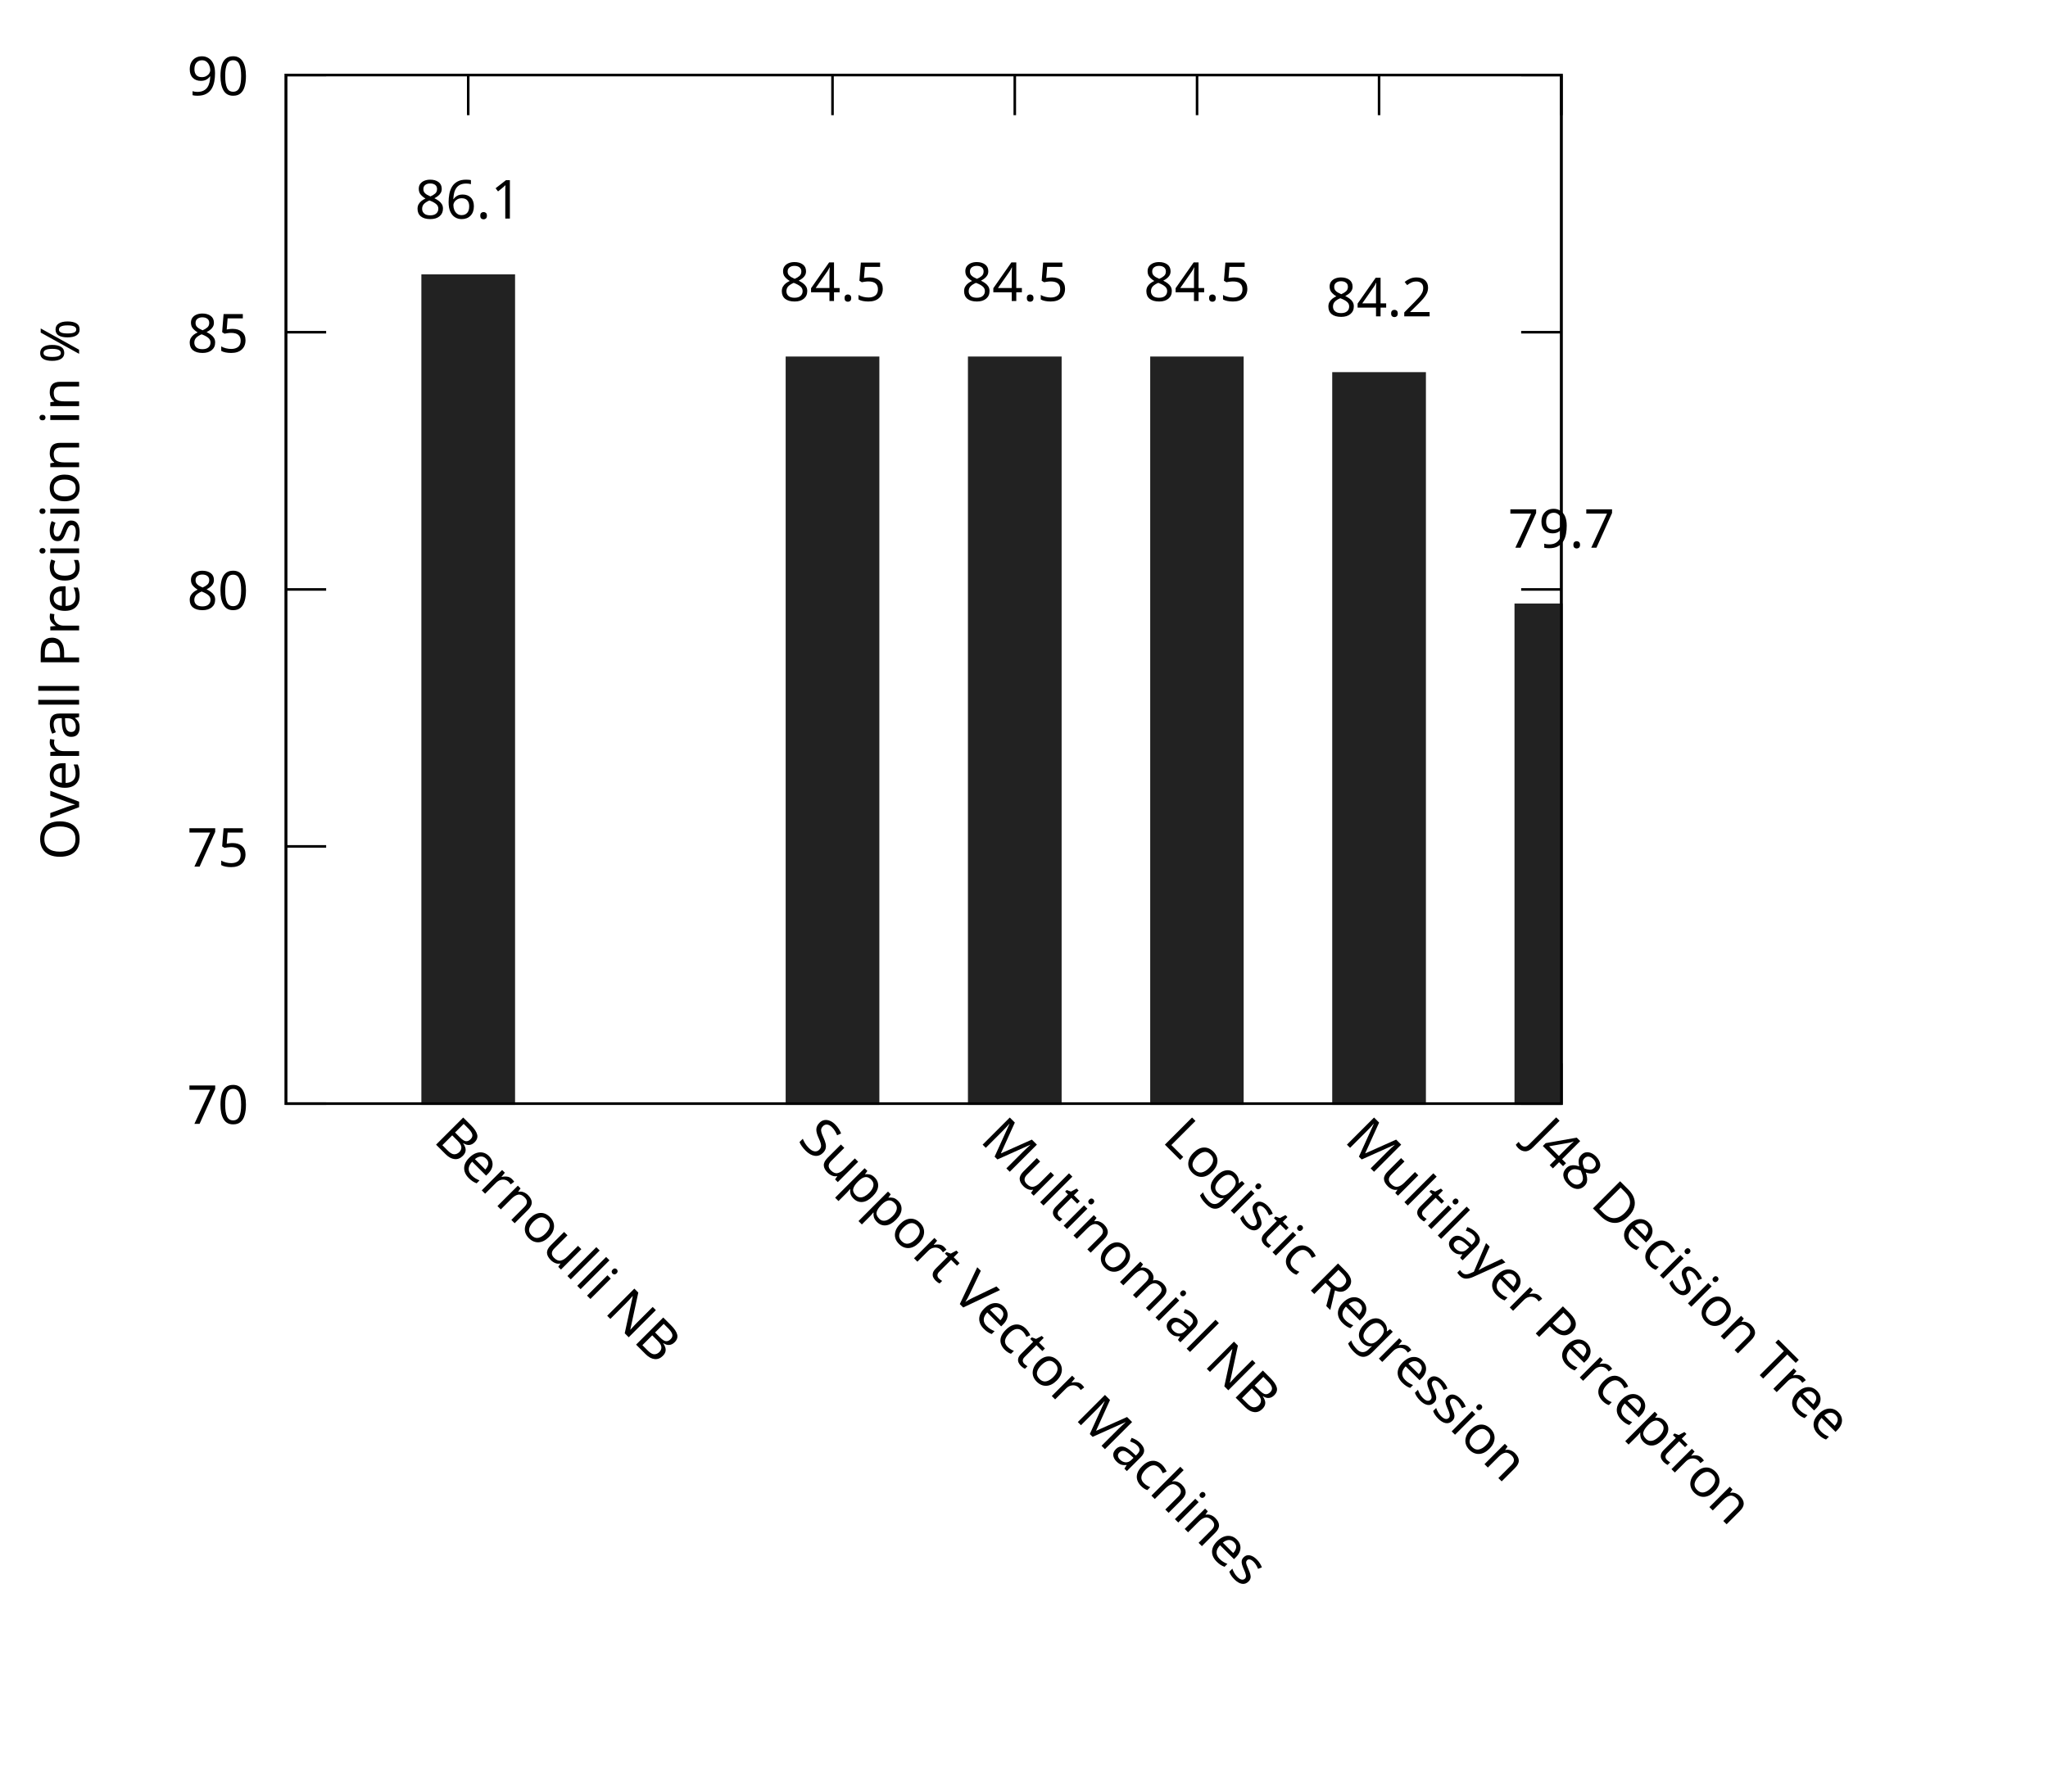
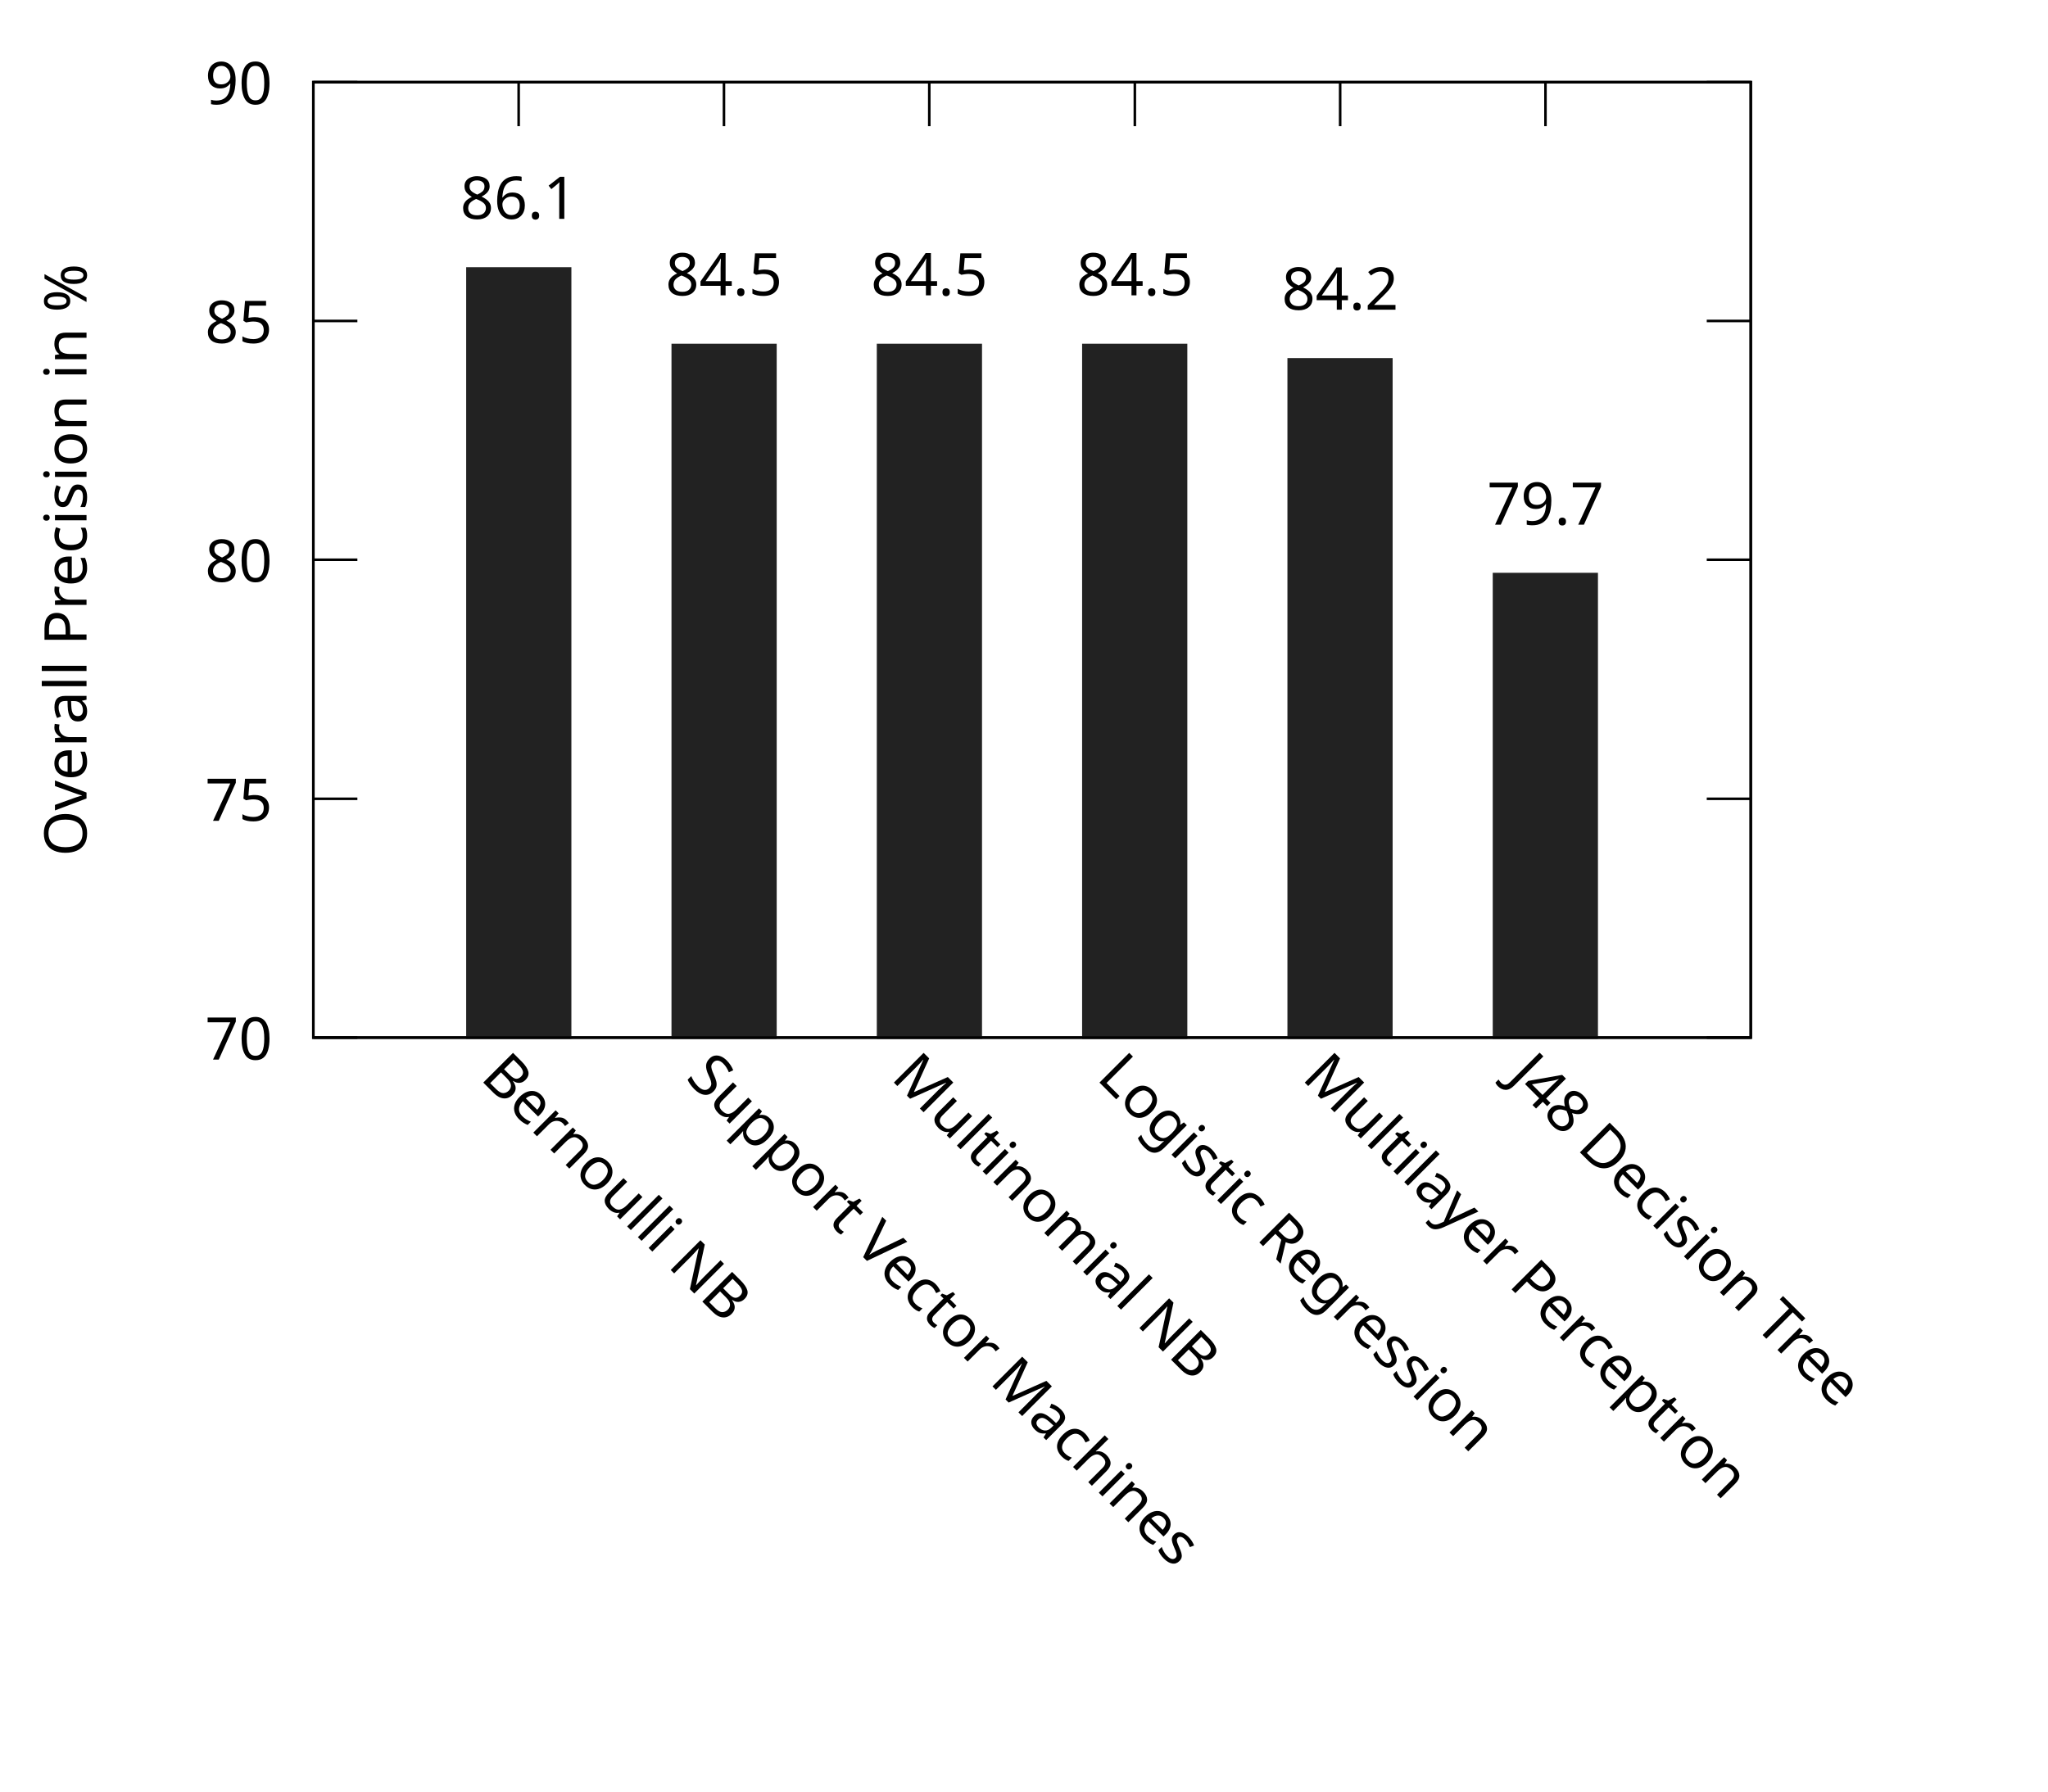
<svg xmlns="http://www.w3.org/2000/svg" xmlns:xlink="http://www.w3.org/1999/xlink" width="800" height="700" viewBox="0 0 800 700">
  <g id="gnuplot_canvas">
    <rect x="0" y="0" width="800" height="700" fill="none" />
    <defs>
      <circle id="gpDot" r="0.5" stroke-width="0.5" />
-       <path id="gpPt0" stroke-width="0.127" stroke="currentColor" d="M-1,0 h2 M0,-1 v2" />
-       <path id="gpPt1" stroke-width="0.127" stroke="currentColor" d="M-1,-1 L1,1 M1,-1 L-1,1" />
-       <path id="gpPt2" stroke-width="0.127" stroke="currentColor" d="M-1,0 L1,0 M0,-1 L0,1 M-1,-1 L1,1 M-1,1 L1,-1" />
-       <rect id="gpPt3" stroke-width="0.127" stroke="currentColor" x="-1" y="-1" width="2" height="2" />
-       <rect id="gpPt4" stroke-width="0.127" stroke="currentColor" fill="currentColor" x="-1" y="-1" width="2" height="2" />
-       <circle id="gpPt5" stroke-width="0.127" stroke="currentColor" cx="0" cy="0" r="1" />
+       <path id="gpPt0" stroke-width="0.116" stroke="currentColor" d="M-1,0 h2 M0,-1 v2" />
+       <path id="gpPt1" stroke-width="0.116" stroke="currentColor" d="M-1,-1 L1,1 M1,-1 L-1,1" />
+       <path id="gpPt2" stroke-width="0.116" stroke="currentColor" d="M-1,0 L1,0 M0,-1 L0,1 M-1,-1 L1,1 M-1,1 L1,-1" />
+       <rect id="gpPt3" stroke-width="0.116" stroke="currentColor" x="-1" y="-1" width="2" height="2" />
+       <rect id="gpPt4" stroke-width="0.116" stroke="currentColor" fill="currentColor" x="-1" y="-1" width="2" height="2" />
+       <circle id="gpPt5" stroke-width="0.116" stroke="currentColor" cx="0" cy="0" r="1" />
      <use xlink:href="#gpPt5" id="gpPt6" fill="currentColor" stroke="none" />
-       <path id="gpPt7" stroke-width="0.127" stroke="currentColor" d="M0,-1.33 L-1.33,0.67 L1.33,0.67 z" />
+       <path id="gpPt7" stroke-width="0.116" stroke="currentColor" d="M0,-1.33 L-1.33,0.67 L1.33,0.67 z" />
      <use xlink:href="#gpPt7" id="gpPt8" fill="currentColor" stroke="none" />
      <use xlink:href="#gpPt7" id="gpPt9" stroke="currentColor" transform="rotate(180)" />
      <use xlink:href="#gpPt9" id="gpPt10" fill="currentColor" stroke="none" />
      <use xlink:href="#gpPt3" id="gpPt11" stroke="currentColor" transform="rotate(45)" />
      <use xlink:href="#gpPt11" id="gpPt12" fill="currentColor" stroke="none" />
-       <path id="gpPt13" stroke-width="0.127" stroke="currentColor" d="M0,1.330 L1.265,0.411 L0.782,-1.067 L-0.782,-1.076 L-1.265,0.411 z" />
+       <path id="gpPt13" stroke-width="0.116" stroke="currentColor" d="M0,1.330 L1.265,0.411 L0.782,-1.067 L-0.782,-1.076 L-1.265,0.411 z" />
      <use xlink:href="#gpPt13" id="gpPt14" fill="currentColor" stroke="none" />
      <filter id="textbox" filterUnits="objectBoundingBox" x="0" y="0" height="1" width="1">
        <feFlood flood-color="white" flood-opacity="1" result="bgnd" />
        <feComposite in="SourceGraphic" in2="bgnd" operator="atop" />
      </filter>
      <filter id="greybox" filterUnits="objectBoundingBox" x="0" y="0" height="1" width="1">
        <feFlood flood-color="lightgrey" flood-opacity="1" result="grey" />
        <feComposite in="SourceGraphic" in2="grey" operator="atop" />
      </filter>
    </defs>
    <g fill="none" color="white" stroke="currentColor" stroke-width="1.00" stroke-linecap="butt" stroke-linejoin="miter">
</g>
    <g fill="none" color="black" stroke="currentColor" stroke-width="1.00" stroke-linecap="butt" stroke-linejoin="miter">
-       <path stroke="black" d="M111.7,431.2 L127.4,431.2 M609.9,431.2 L594.2,431.2  " />
-       <g transform="translate(97.1,439.1)" stroke="none" fill="black" font-family="Verdana" font-size="21.00" text-anchor="end">
+       <path stroke="black" d="M122.4,405.4 L139.6,405.4 M683.9,405.4 L666.7,405.4  " />
+       <g transform="translate(106.4,414.0)" stroke="none" fill="black" font-family="Verdana" font-size="23.00" text-anchor="end">
        <text>
          <tspan font-family="Verdana"> 70</tspan>
        </text>
      </g>
    </g>
    <g fill="none" color="black" stroke="currentColor" stroke-width="1.00" stroke-linecap="butt" stroke-linejoin="miter">
-       <path stroke="black" d="M111.7,330.7 L127.4,330.7 M609.9,330.7 L594.2,330.7  " />
-       <g transform="translate(97.1,338.6)" stroke="none" fill="black" font-family="Verdana" font-size="21.00" text-anchor="end">
+       <path stroke="black" d="M122.4,312.1 L139.6,312.1 M683.9,312.1 L666.7,312.1  " />
+       <g transform="translate(106.4,320.7)" stroke="none" fill="black" font-family="Verdana" font-size="23.00" text-anchor="end">
        <text>
          <tspan font-family="Verdana"> 75</tspan>
        </text>
      </g>
    </g>
    <g fill="none" color="black" stroke="currentColor" stroke-width="1.00" stroke-linecap="butt" stroke-linejoin="miter">
-       <path stroke="black" d="M111.7,230.3 L127.4,230.3 M609.9,230.3 L594.2,230.3  " />
-       <g transform="translate(97.1,238.2)" stroke="none" fill="black" font-family="Verdana" font-size="21.00" text-anchor="end">
+       <path stroke="black" d="M122.4,218.7 L139.6,218.7 M683.9,218.7 L666.7,218.7  " />
+       <g transform="translate(106.4,227.3)" stroke="none" fill="black" font-family="Verdana" font-size="23.00" text-anchor="end">
        <text>
          <tspan font-family="Verdana"> 80</tspan>
        </text>
      </g>
    </g>
    <g fill="none" color="black" stroke="currentColor" stroke-width="1.00" stroke-linecap="butt" stroke-linejoin="miter">
-       <path stroke="black" d="M111.7,129.8 L127.4,129.8 M609.9,129.8 L594.2,129.8  " />
-       <g transform="translate(97.1,137.7)" stroke="none" fill="black" font-family="Verdana" font-size="21.00" text-anchor="end">
+       <path stroke="black" d="M122.4,125.4 L139.6,125.4 M683.9,125.4 L666.7,125.4  " />
+       <g transform="translate(106.4,134.0)" stroke="none" fill="black" font-family="Verdana" font-size="23.00" text-anchor="end">
        <text>
          <tspan font-family="Verdana"> 85</tspan>
        </text>
      </g>
    </g>
    <g fill="none" color="black" stroke="currentColor" stroke-width="1.00" stroke-linecap="butt" stroke-linejoin="miter">
-       <path stroke="black" d="M111.7,29.3 L127.4,29.3 M609.9,29.3 L594.2,29.3  " />
-       <g transform="translate(97.1,37.2)" stroke="none" fill="black" font-family="Verdana" font-size="21.00" text-anchor="end">
+       <path stroke="black" d="M122.4,32.1 L139.6,32.1 M683.9,32.1 L666.7,32.1  " />
+       <g transform="translate(106.4,40.7)" stroke="none" fill="black" font-family="Verdana" font-size="23.00" text-anchor="end">
        <text>
          <tspan font-family="Verdana"> 90</tspan>
        </text>
      </g>
    </g>
    <g fill="none" color="black" stroke="currentColor" stroke-width="1.00" stroke-linecap="butt" stroke-linejoin="miter">
-       <path stroke="black" d="M182.9,431.2 L182.9,415.5 M182.9,29.3 L182.9,45.0  " />
-       <g transform="translate(168.9,445.8) rotate(-315)" stroke="none" fill="black" font-family="Verdana" font-size="21.00" text-anchor="start">
+       <path stroke="black" d="M202.6,405.4 L202.6,388.2 M202.6,32.1 L202.6,49.3  " />
+       <g transform="translate(187.2,421.4) rotate(-315)" stroke="none" fill="black" font-family="Verdana" font-size="23.00" text-anchor="start">
        <text>
          <tspan font-family="Verdana">Bernoulli NB</tspan>
        </text>
      </g>
    </g>
    <g fill="none" color="black" stroke="currentColor" stroke-width="1.00" stroke-linecap="butt" stroke-linejoin="miter">
-       <path stroke="black" d="M325.2,431.2 L325.2,415.5 M325.2,29.3 L325.2,45.0  " />
-       <g transform="translate(311.2,445.8) rotate(-315)" stroke="none" fill="black" font-family="Verdana" font-size="21.00" text-anchor="start">
+       <path stroke="black" d="M282.8,405.4 L282.8,388.2 M282.8,32.1 L282.8,49.3  " />
+       <g transform="translate(267.4,421.4) rotate(-315)" stroke="none" fill="black" font-family="Verdana" font-size="23.00" text-anchor="start">
        <text>
          <tspan font-family="Verdana">Support Vector Machines</tspan>
        </text>
      </g>
    </g>
    <g fill="none" color="black" stroke="currentColor" stroke-width="1.00" stroke-linecap="butt" stroke-linejoin="miter">
-       <path stroke="black" d="M396.4,431.2 L396.4,415.5 M396.4,29.3 L396.4,45.0  " />
-       <g transform="translate(382.4,445.8) rotate(-315)" stroke="none" fill="black" font-family="Verdana" font-size="21.00" text-anchor="start">
+       <path stroke="black" d="M363.0,405.4 L363.0,388.2 M363.0,32.1 L363.0,49.3  " />
+       <g transform="translate(347.6,421.4) rotate(-315)" stroke="none" fill="black" font-family="Verdana" font-size="23.00" text-anchor="start">
        <text>
          <tspan font-family="Verdana">Multinomial NB</tspan>
        </text>
      </g>
    </g>
    <g fill="none" color="black" stroke="currentColor" stroke-width="1.00" stroke-linecap="butt" stroke-linejoin="miter">
-       <path stroke="black" d="M467.6,431.2 L467.6,415.5 M467.6,29.3 L467.6,45.0  " />
-       <g transform="translate(453.6,445.8) rotate(-315)" stroke="none" fill="black" font-family="Verdana" font-size="21.00" text-anchor="start">
+       <path stroke="black" d="M443.3,405.4 L443.3,388.2 M443.3,32.1 L443.3,49.3  " />
+       <g transform="translate(427.9,421.4) rotate(-315)" stroke="none" fill="black" font-family="Verdana" font-size="23.00" text-anchor="start">
        <text>
          <tspan font-family="Verdana">Logistic Regression</tspan>
        </text>
      </g>
    </g>
    <g fill="none" color="black" stroke="currentColor" stroke-width="1.00" stroke-linecap="butt" stroke-linejoin="miter">
-       <path stroke="black" d="M538.7,431.2 L538.7,415.5 M538.7,29.3 L538.7,45.0  " />
-       <g transform="translate(524.7,445.8) rotate(-315)" stroke="none" fill="black" font-family="Verdana" font-size="21.00" text-anchor="start">
+       <path stroke="black" d="M523.5,405.4 L523.5,388.2 M523.5,32.1 L523.5,49.3  " />
+       <g transform="translate(508.1,421.4) rotate(-315)" stroke="none" fill="black" font-family="Verdana" font-size="23.00" text-anchor="start">
        <text>
          <tspan font-family="Verdana">Multilayer Perceptron</tspan>
        </text>
      </g>
    </g>
    <g fill="none" color="black" stroke="currentColor" stroke-width="1.00" stroke-linecap="butt" stroke-linejoin="miter">
-       <path stroke="black" d="M609.9,431.2 L609.9,415.5 M609.9,29.3 L609.9,45.0  " />
-       <g transform="translate(595.9,445.8) rotate(-315)" stroke="none" fill="black" font-family="Verdana" font-size="21.00" text-anchor="start">
+       <path stroke="black" d="M603.7,405.4 L603.7,388.2 M603.7,32.1 L603.7,49.3  " />
+       <g transform="translate(588.3,421.4) rotate(-315)" stroke="none" fill="black" font-family="Verdana" font-size="23.00" text-anchor="start">
        <text>
          <tspan font-family="Verdana">J48 Decision Tree</tspan>
        </text>
      </g>
    </g>
    <g fill="none" color="black" stroke="currentColor" stroke-width="1.00" stroke-linecap="butt" stroke-linejoin="miter">
</g>
    <g fill="none" color="black" stroke="currentColor" stroke-width="1.00" stroke-linecap="butt" stroke-linejoin="miter">
-       <path stroke="black" d="M111.7,29.3 L111.7,431.2 L609.9,431.2 L609.9,29.3 L111.7,29.3 Z  " />
-     </g>
-     <g fill="none" color="black" stroke="currentColor" stroke-width="1.00" stroke-linecap="butt" stroke-linejoin="miter">
-       <g transform="translate(30.9,230.3) rotate(270)" stroke="none" fill="black" font-family="Verdana" font-size="21.00" text-anchor="middle">
+       <path stroke="black" d="M122.4,32.1 L122.4,405.4 L683.9,405.4 L683.9,32.1 L122.4,32.1 Z  " />
+     </g>
+     <g fill="none" color="black" stroke="currentColor" stroke-width="1.00" stroke-linecap="butt" stroke-linejoin="miter">
+       <g transform="translate(33.8,218.8) rotate(270)" stroke="none" fill="black" font-family="Verdana" font-size="23.00" text-anchor="middle">
        <text>
          <tspan font-family="Verdana">Overall Precision in %</tspan>
        </text>
      </g>
    </g>
    <g fill="none" color="black" stroke="currentColor" stroke-width="1.00" stroke-linecap="butt" stroke-linejoin="miter">
</g>
    <g id="gnuplot_plot_1">
      <g fill="none" color="black" stroke="currentColor" stroke-width="1.00" stroke-linecap="butt" stroke-linejoin="miter">
        <g stroke="none" shape-rendering="crispEdges">
-           <polygon fill="rgb( 34,  34,  34)" points="165.1,431.2 200.8,431.2 200.8,107.6 165.1,107.6 " />
-         </g>
-         <path stroke="rgb( 34,  34,  34)" d="M165.1,431.2 L165.1,107.7 L200.7,107.7 L200.7,431.2 L165.1,431.2 Z  " />
-         <g stroke="none" shape-rendering="crispEdges">
-           <polygon fill="rgb( 34,  34,  34)" points="307.4,431.2 343.1,431.2 343.1,139.7 307.4,139.7 " />
-         </g>
-         <path stroke="rgb( 34,  34,  34)" d="M307.4,431.2 L307.4,139.8 L343.0,139.8 L343.0,431.2 L307.4,431.2 Z  " />
-         <g stroke="none" shape-rendering="crispEdges">
-           <polygon fill="rgb( 34,  34,  34)" points="378.6,431.2 414.3,431.2 414.3,139.7 378.6,139.7 " />
-         </g>
-         <path stroke="rgb( 34,  34,  34)" d="M378.6,431.2 L378.6,139.8 L414.2,139.8 L414.2,431.2 L378.6,431.2 Z  " />
-         <g stroke="none" shape-rendering="crispEdges">
-           <polygon fill="rgb( 34,  34,  34)" points="449.8,431.2 485.4,431.2 485.4,139.7 449.8,139.7 " />
-         </g>
-         <path stroke="rgb( 34,  34,  34)" d="M449.8,431.2 L449.8,139.8 L485.3,139.8 L485.3,431.2 L449.8,431.2 Z  " />
-         <g stroke="none" shape-rendering="crispEdges">
-           <polygon fill="rgb( 34,  34,  34)" points="520.9,431.2 556.6,431.2 556.6,145.8 520.9,145.8 " />
-         </g>
-         <path stroke="rgb( 34,  34,  34)" d="M520.9,431.2 L520.9,145.9 L556.5,145.9 L556.5,431.2 L520.9,431.2 Z  " />
-         <g stroke="none" shape-rendering="crispEdges">
-           <polygon fill="rgb( 34,  34,  34)" points="592.1,431.2 610.0,431.2 610.0,236.2 592.1,236.2 " />
-         </g>
-         <path stroke="rgb( 34,  34,  34)" d="M592.1,431.2 L592.1,236.3 L609.9,236.3 L609.9,431.2 L592.1,431.2 Z  " />
+           <polygon fill="rgb( 34,  34,  34)" points="182.6,405.4 222.8,405.4 222.8,104.8 182.6,104.8 " />
+         </g>
+         <path stroke="rgb( 34,  34,  34)" d="M182.6,405.4 L182.6,104.9 L222.7,104.9 L222.7,405.4 L182.6,405.4 Z  " />
+         <g stroke="none" shape-rendering="crispEdges">
+           <polygon fill="rgb( 34,  34,  34)" points="262.8,405.4 303.0,405.4 303.0,134.7 262.8,134.7 " />
+         </g>
+         <path stroke="rgb( 34,  34,  34)" d="M262.8,405.4 L262.8,134.8 L302.9,134.8 L302.9,405.4 L262.8,405.4 Z  " />
+         <g stroke="none" shape-rendering="crispEdges">
+           <polygon fill="rgb( 34,  34,  34)" points="343.0,405.4 383.2,405.4 383.2,134.7 343.0,134.7 " />
+         </g>
+         <path stroke="rgb( 34,  34,  34)" d="M343.0,405.4 L343.0,134.8 L383.1,134.8 L383.1,405.4 L343.0,405.4 Z  " />
+         <g stroke="none" shape-rendering="crispEdges">
+           <polygon fill="rgb( 34,  34,  34)" points="423.2,405.4 463.4,405.4 463.4,134.7 423.2,134.7 " />
+         </g>
+         <path stroke="rgb( 34,  34,  34)" d="M423.2,405.4 L423.2,134.8 L463.3,134.8 L463.3,405.4 L423.2,405.4 Z  " />
+         <g stroke="none" shape-rendering="crispEdges">
+           <polygon fill="rgb( 34,  34,  34)" points="503.4,405.4 543.6,405.4 543.6,140.3 503.4,140.3 " />
+         </g>
+         <path stroke="rgb( 34,  34,  34)" d="M503.4,405.4 L503.4,140.4 L543.5,140.4 L543.5,405.4 L503.4,405.4 Z  " />
+         <g stroke="none" shape-rendering="crispEdges">
+           <polygon fill="rgb( 34,  34,  34)" points="583.6,405.4 623.8,405.4 623.8,224.2 583.6,224.2 " />
+         </g>
+         <path stroke="rgb( 34,  34,  34)" d="M583.6,405.4 L583.6,224.3 L623.7,224.3 L623.7,405.4 L583.6,405.4 Z  " />
      </g>
    </g>
    <g id="gnuplot_plot_2">
      <g fill="none" color="black" stroke="currentColor" stroke-width="1.00" stroke-linecap="butt" stroke-linejoin="miter">
-         <g transform="translate(182.9,85.4)" stroke="none" fill="black" font-family="Verdana" font-size="21.00" text-anchor="middle">
+         <g transform="translate(202.6,85.5)" stroke="none" fill="black" font-family="Verdana" font-size="23.00" text-anchor="middle">
          <text>
            <tspan font-family="Verdana">86.1</tspan>
          </text>
        </g>
-         <g transform="translate(325.2,117.6)" stroke="none" fill="black" font-family="Verdana" font-size="21.00" text-anchor="middle">
+         <g transform="translate(282.8,115.4)" stroke="none" fill="black" font-family="Verdana" font-size="23.00" text-anchor="middle">
          <text>
            <tspan font-family="Verdana">84.5</tspan>
          </text>
        </g>
-         <g transform="translate(396.4,117.6)" stroke="none" fill="black" font-family="Verdana" font-size="21.00" text-anchor="middle">
+         <g transform="translate(363.0,115.4)" stroke="none" fill="black" font-family="Verdana" font-size="23.00" text-anchor="middle">
          <text>
            <tspan font-family="Verdana">84.5</tspan>
          </text>
        </g>
-         <g transform="translate(467.6,117.6)" stroke="none" fill="black" font-family="Verdana" font-size="21.00" text-anchor="middle">
+         <g transform="translate(443.3,115.4)" stroke="none" fill="black" font-family="Verdana" font-size="23.00" text-anchor="middle">
          <text>
            <tspan font-family="Verdana">84.5</tspan>
          </text>
        </g>
-         <g transform="translate(538.7,123.6)" stroke="none" fill="black" font-family="Verdana" font-size="21.00" text-anchor="middle">
+         <g transform="translate(523.5,121.0)" stroke="none" fill="black" font-family="Verdana" font-size="23.00" text-anchor="middle">
          <text>
            <tspan font-family="Verdana">84.2</tspan>
          </text>
        </g>
-         <g transform="translate(609.9,214.0)" stroke="none" fill="black" font-family="Verdana" font-size="21.00" text-anchor="middle">
+         <g transform="translate(603.7,205.0)" stroke="none" fill="black" font-family="Verdana" font-size="23.00" text-anchor="middle">
          <text>
            <tspan font-family="Verdana">79.7</tspan>
          </text>
        </g>
      </g>
    </g>
    <g id="gnuplot_plot_3">
      <g fill="none" color="black" stroke="currentColor" stroke-width="1.00" stroke-linecap="butt" stroke-linejoin="miter">
</g>
    </g>
    <g fill="none" color="white" stroke="rgb( 86, 180, 233)" stroke-width="2.00" stroke-linecap="butt" stroke-linejoin="miter">
</g>
    <g fill="none" color="black" stroke="currentColor" stroke-width="2.00" stroke-linecap="butt" stroke-linejoin="miter">
</g>
    <g fill="none" color="black" stroke="black" stroke-width="1.00" stroke-linecap="butt" stroke-linejoin="miter">
</g>
    <g fill="none" color="black" stroke="currentColor" stroke-width="1.00" stroke-linecap="butt" stroke-linejoin="miter">
-       <path stroke="black" d="M111.7,29.3 L111.7,431.2 L609.9,431.2 L609.9,29.3 L111.7,29.3 Z  " />
+       <path stroke="black" d="M122.4,32.1 L122.4,405.4 L683.9,405.4 L683.9,32.1 L122.4,32.1 Z  " />
    </g>
    <g fill="none" color="black" stroke="currentColor" stroke-width="1.00" stroke-linecap="butt" stroke-linejoin="miter">
</g>
  </g>
</svg>
